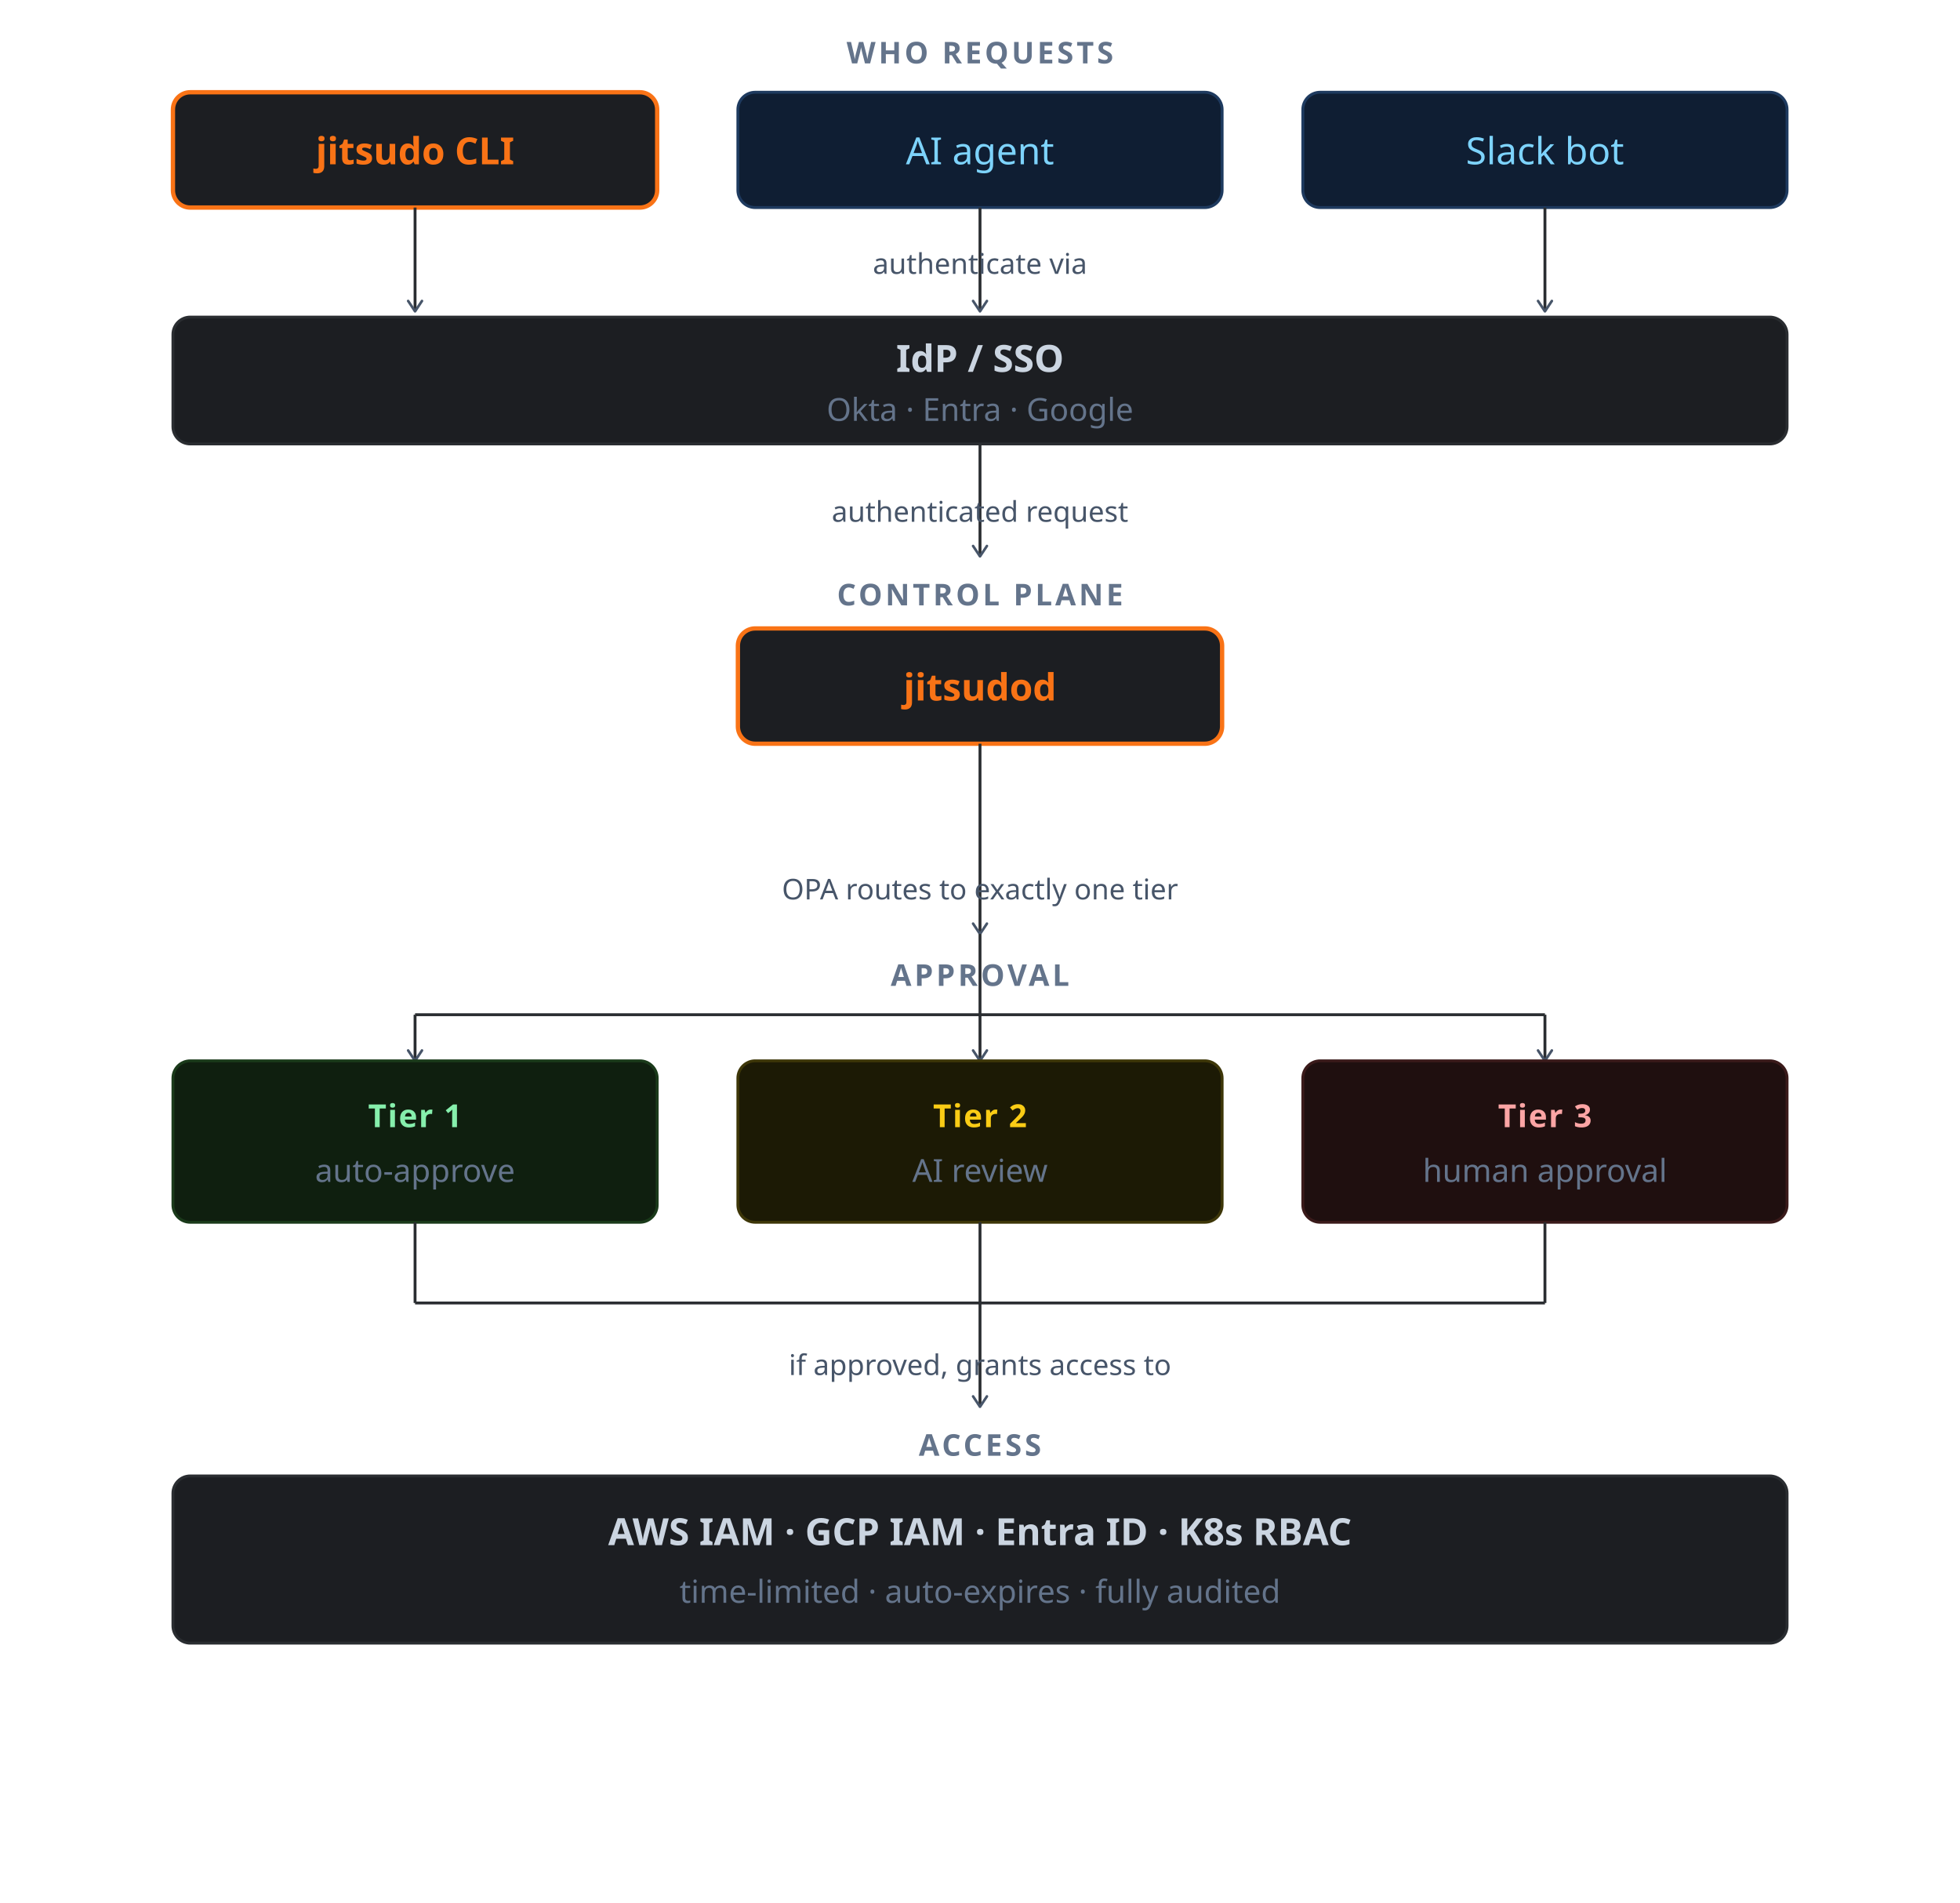
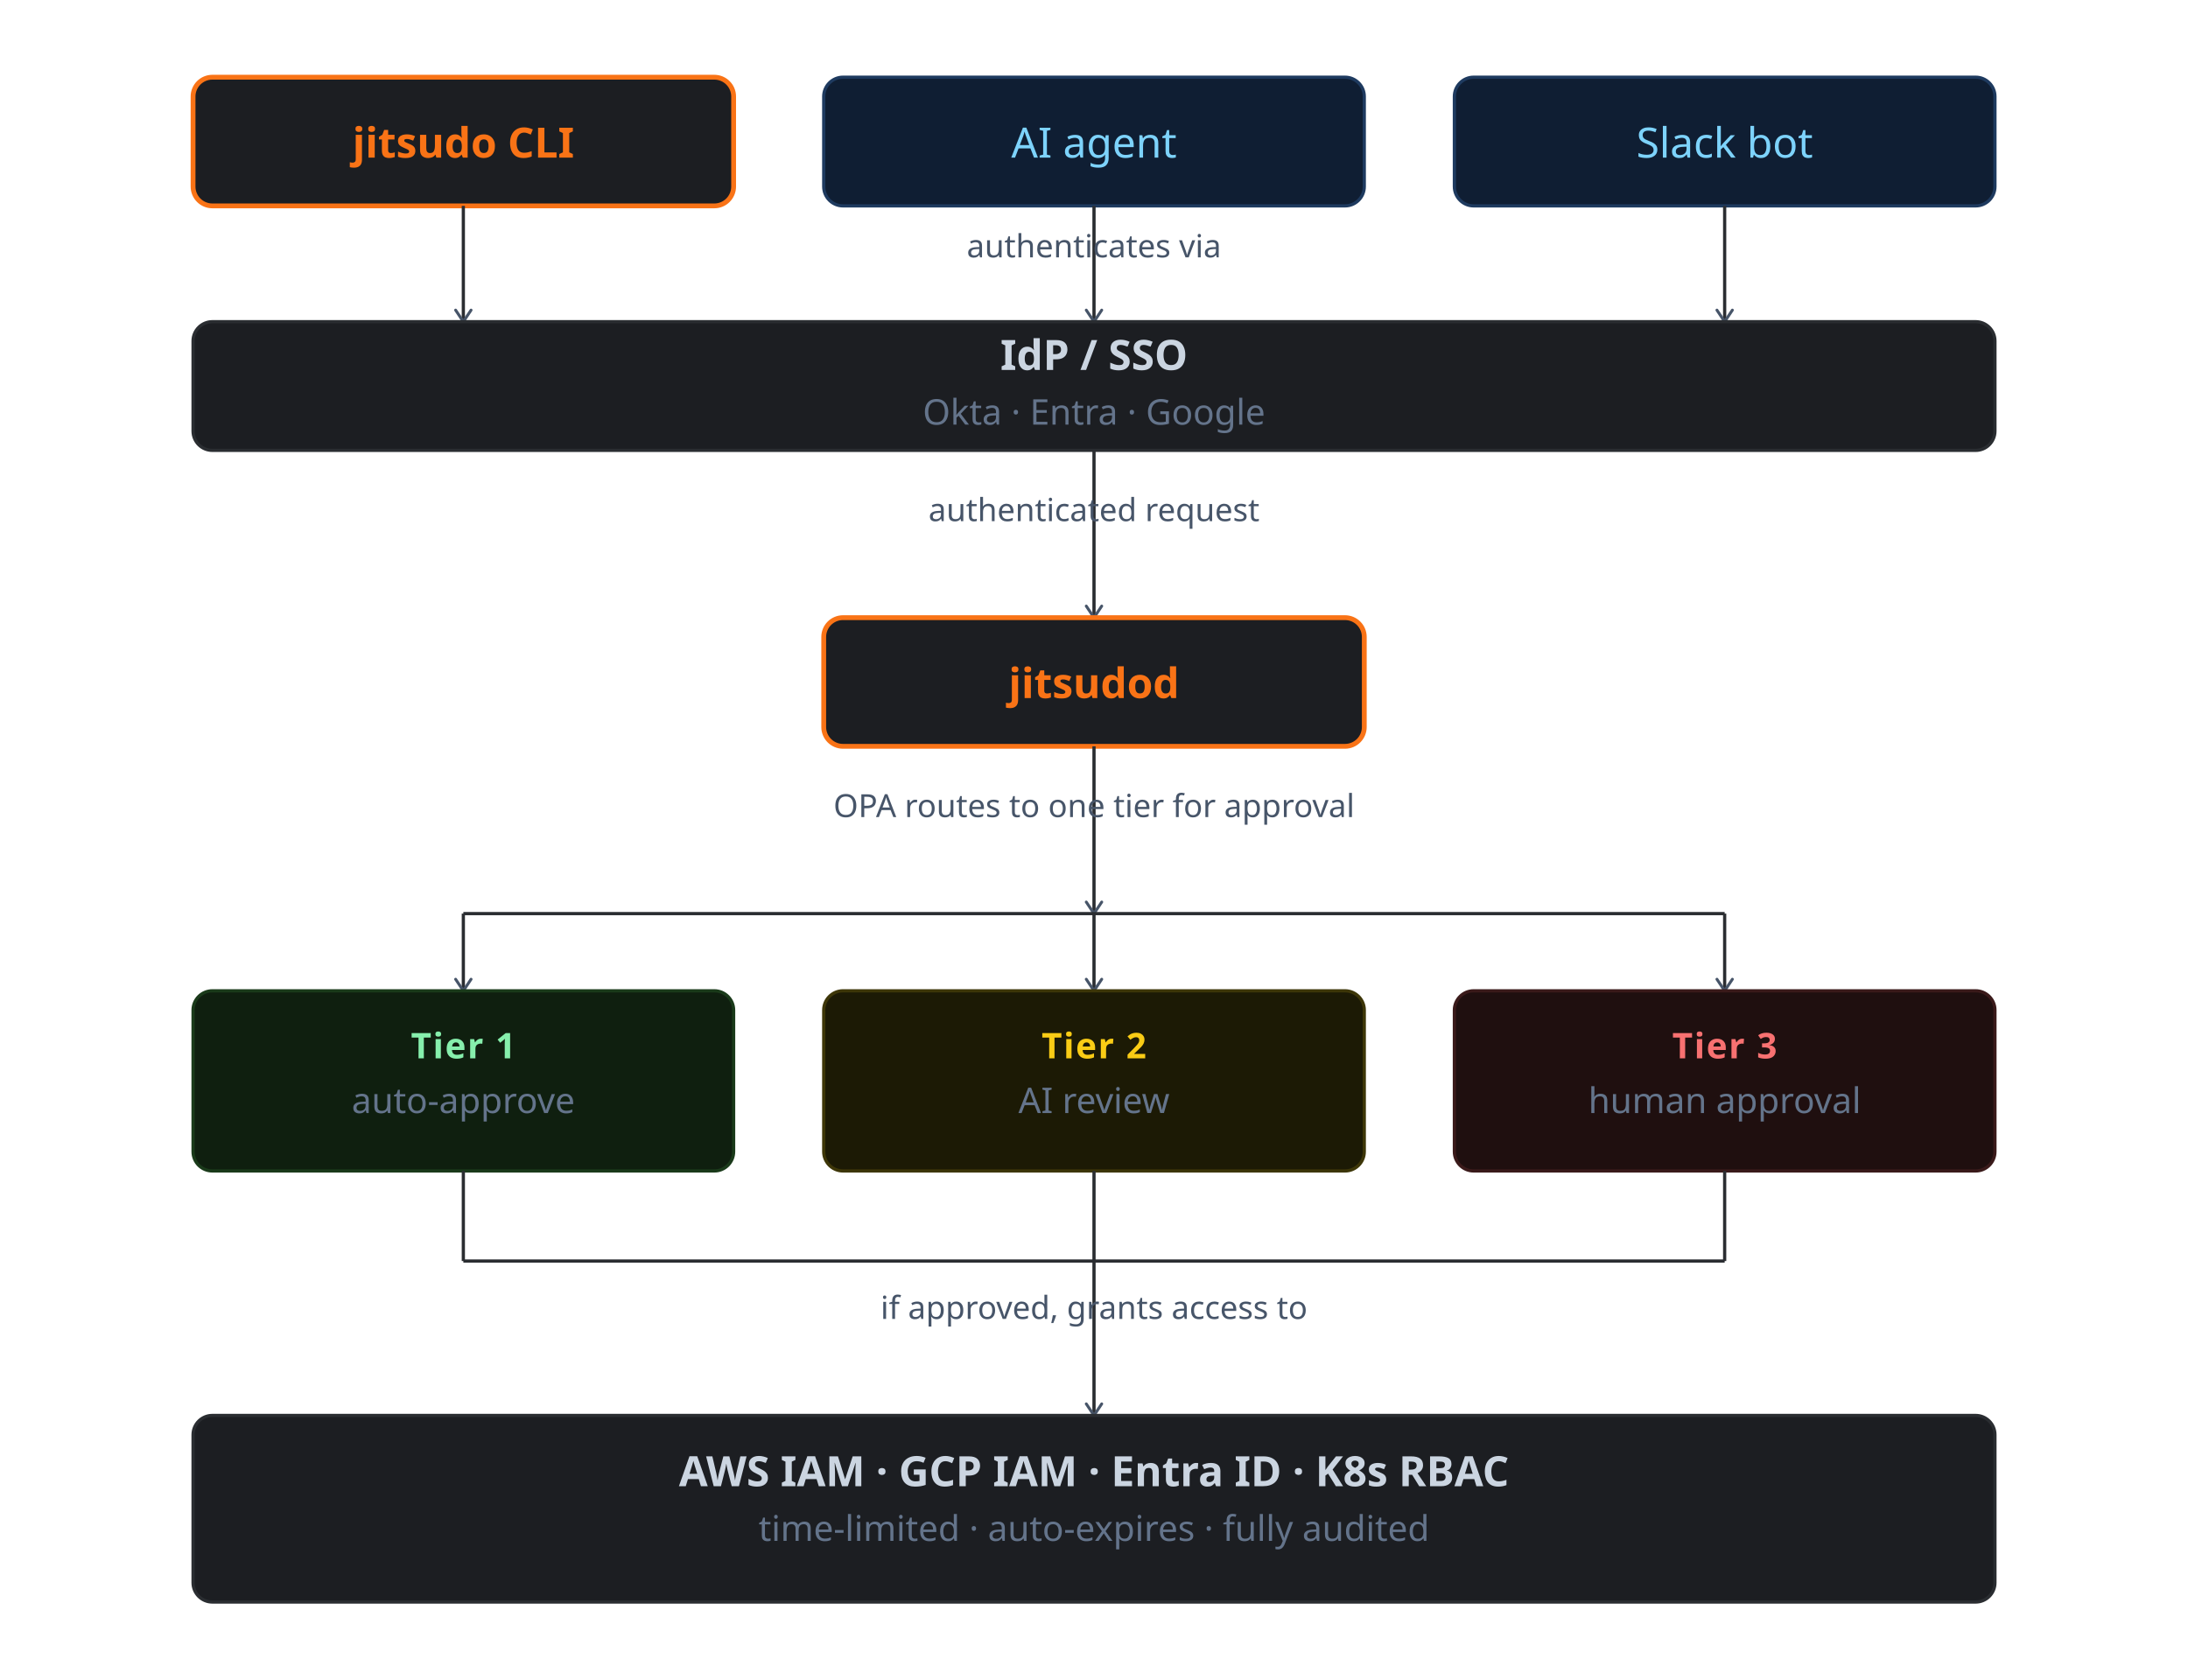
- <svg xmlns="http://www.w3.org/2000/svg" viewBox="0 0 680 660" style="background:#18191b">
+ <svg xmlns="http://www.w3.org/2000/svg" viewBox="0 0 680 522" style="background:#18191b">
  <defs>
    <marker id="arrow" viewBox="0 0 10 10" refX="8" refY="5" markerWidth="6" markerHeight="6" orient="auto-start-reverse">
      <path d="M2 1L8 5L2 9" fill="none" stroke="#475569" stroke-width="1.5" stroke-linecap="round" stroke-linejoin="round" />
    </marker>
  </defs>
-   <text x="340" y="22" text-anchor="middle" font-family="system-ui,sans-serif" font-size="10.4" font-weight="600" fill="#64748b" letter-spacing="0.1em">WHO REQUESTS</text>
-   <rect x="60" y="32" width="168" height="40" rx="6" fill="#1c1e22" stroke="#f97316" stroke-width="1.5" />
-   <text x="144" y="57" text-anchor="middle" font-family="system-ui,sans-serif" font-size="13" font-weight="700" fill="#f97316">jitsudo CLI</text>
-   <rect x="256" y="32" width="168" height="40" rx="6" fill="#0f1e33" stroke="#1e3a5f" stroke-width="1" />
-   <text x="340" y="57" text-anchor="middle" font-family="system-ui,sans-serif" font-size="13" font-weight="500" fill="#7dd3fc">AI agent</text>
-   <rect x="452" y="32" width="168" height="40" rx="6" fill="#0f1e33" stroke="#1e3a5f" stroke-width="1" />
-   <text x="536" y="57" text-anchor="middle" font-family="system-ui,sans-serif" font-size="13" font-weight="500" fill="#7dd3fc">Slack bot</text>
-   <line x1="144" y1="72" x2="144" y2="108" stroke="#2a2d31" stroke-width="1" marker-end="url(#arrow)" />
-   <line x1="340" y1="72" x2="340" y2="108" stroke="#2a2d31" stroke-width="1" marker-end="url(#arrow)" />
-   <line x1="536" y1="72" x2="536" y2="108" stroke="#2a2d31" stroke-width="1" marker-end="url(#arrow)" />
-   <text x="340" y="95" text-anchor="middle" font-family="system-ui,sans-serif" font-size="9.9" fill="#475569">authenticate via</text>
-   <rect x="60" y="110" width="560" height="44" rx="6" fill="#1c1e22" stroke="#2a2d31" stroke-width="1" />
-   <text x="340" y="129" text-anchor="middle" font-family="system-ui,sans-serif" font-size="13" font-weight="600" fill="#cbd5e1">IdP / SSO</text>
-   <text x="340" y="146" text-anchor="middle" font-family="system-ui,sans-serif" font-size="11" fill="#64748b">Okta · Entra · Google</text>
-   <line x1="340" y1="154" x2="340" y2="193" stroke="#2a2d31" stroke-width="1" marker-end="url(#arrow)" />
-   <text x="340" y="181" text-anchor="middle" font-family="system-ui,sans-serif" font-size="9.9" fill="#475569">authenticated request</text>
-   <text x="340" y="210" text-anchor="middle" font-family="system-ui,sans-serif" font-size="10.4" font-weight="600" fill="#64748b" letter-spacing="0.1em">CONTROL PLANE</text>
-   <rect x="256" y="218" width="168" height="40" rx="6" fill="#1c1e22" stroke="#f97316" stroke-width="1.5" />
-   <text x="340" y="243" text-anchor="middle" font-family="system-ui,sans-serif" font-size="13" font-weight="700" fill="#f97316">jitsudod</text>
-   <line x1="340" y1="258" x2="340" y2="324" stroke="#2a2d31" stroke-width="1" marker-end="url(#arrow)" />
-   <text x="340" y="312" text-anchor="middle" font-family="system-ui,sans-serif" font-size="9.9" fill="#475569">OPA routes to exactly one tier</text>
-   <text x="340" y="342" text-anchor="middle" font-family="system-ui,sans-serif" font-size="10.4" font-weight="600" fill="#64748b" letter-spacing="0.1em">APPROVAL</text>
-   <line x1="340" y1="324" x2="340" y2="352" stroke="#2a2d31" stroke-width="1" />
-   <line x1="144" y1="352" x2="536" y2="352" stroke="#2a2d31" stroke-width="1" />
-   <line x1="144" y1="352" x2="144" y2="368" stroke="#2a2d31" stroke-width="1" marker-end="url(#arrow)" />
-   <line x1="340" y1="352" x2="340" y2="368" stroke="#2a2d31" stroke-width="1" marker-end="url(#arrow)" />
-   <line x1="536" y1="352" x2="536" y2="368" stroke="#2a2d31" stroke-width="1" marker-end="url(#arrow)" />
-   <rect x="60" y="368" width="168" height="56" rx="6" fill="#0f1f0f" stroke="#1a3a1a" stroke-width="1" />
-   <text x="144" y="391" text-anchor="middle" font-family="system-ui,sans-serif" font-size="11" font-weight="600" fill="#86efac" letter-spacing="0.04em">Tier 1</text>
-   <text x="144" y="410" text-anchor="middle" font-family="system-ui,sans-serif" font-size="11" fill="#64748b">auto-approve</text>
-   <rect x="256" y="368" width="168" height="56" rx="6" fill="#1c1a05" stroke="#3d3608" stroke-width="1" />
-   <text x="340" y="391" text-anchor="middle" font-family="system-ui,sans-serif" font-size="11" font-weight="600" fill="#facc15" letter-spacing="0.04em">Tier 2</text>
-   <text x="340" y="410" text-anchor="middle" font-family="system-ui,sans-serif" font-size="11" fill="#64748b">AI review</text>
-   <rect x="452" y="368" width="168" height="56" rx="6" fill="#1f0f0f" stroke="#3a1a1a" stroke-width="1" />
-   <text x="536" y="391" text-anchor="middle" font-family="system-ui,sans-serif" font-size="11" font-weight="600" fill="#fca5a5" letter-spacing="0.04em">Tier 3</text>
-   <text x="536" y="410" text-anchor="middle" font-family="system-ui,sans-serif" font-size="11" fill="#64748b">human approval</text>
-   <line x1="144" y1="424" x2="144" y2="452" stroke="#2a2d31" stroke-width="1" />
-   <line x1="340" y1="424" x2="340" y2="452" stroke="#2a2d31" stroke-width="1" />
-   <line x1="536" y1="424" x2="536" y2="452" stroke="#2a2d31" stroke-width="1" />
-   <line x1="144" y1="452" x2="536" y2="452" stroke="#2a2d31" stroke-width="1" />
-   <line x1="340" y1="452" x2="340" y2="488" stroke="#2a2d31" stroke-width="1" marker-end="url(#arrow)" />
-   <text x="340" y="477" text-anchor="middle" font-family="system-ui,sans-serif" font-size="9.9" fill="#475569">if approved, grants access to</text>
-   <text x="340" y="505" text-anchor="middle" font-family="system-ui,sans-serif" font-size="10.4" font-weight="600" fill="#64748b" letter-spacing="0.1em">ACCESS</text>
-   <rect x="60" y="512" width="560" height="58" rx="6" fill="#1c1e22" stroke="#2a2d31" stroke-width="1" />
-   <text x="340" y="536" text-anchor="middle" font-family="system-ui,sans-serif" font-size="13" font-weight="600" fill="#cbd5e1">AWS IAM · GCP IAM · Entra ID · K8s RBAC</text>
-   <text x="340" y="556" text-anchor="middle" font-family="system-ui,sans-serif" font-size="11" fill="#64748b">time-limited · auto-expires · fully audited</text>
+   <rect x="60" y="24" width="168" height="40" rx="6" fill="#1c1e22" stroke="#f97316" stroke-width="1.5" />
+   <text x="144" y="49" text-anchor="middle" font-family="system-ui,sans-serif" font-size="13" font-weight="700" fill="#f97316">jitsudo CLI</text>
+   <rect x="256" y="24" width="168" height="40" rx="6" fill="#0f1e33" stroke="#1e3a5f" stroke-width="1" />
+   <text x="340" y="49" text-anchor="middle" font-family="system-ui,sans-serif" font-size="13" font-weight="500" fill="#7dd3fc">AI agent</text>
+   <rect x="452" y="24" width="168" height="40" rx="6" fill="#0f1e33" stroke="#1e3a5f" stroke-width="1" />
+   <text x="536" y="49" text-anchor="middle" font-family="system-ui,sans-serif" font-size="13" font-weight="500" fill="#7dd3fc">Slack bot</text>
+   <line x1="144" y1="64" x2="144" y2="100" stroke="#2a2d31" stroke-width="1" marker-end="url(#arrow)" />
+   <line x1="340" y1="64" x2="340" y2="100" stroke="#2a2d31" stroke-width="1" marker-end="url(#arrow)" />
+   <line x1="536" y1="64" x2="536" y2="100" stroke="#2a2d31" stroke-width="1" marker-end="url(#arrow)" />
+   <text x="340" y="80" text-anchor="middle" font-family="system-ui,sans-serif" font-size="9.9" fill="#475569">authenticates via</text>
+   <rect x="60" y="100" width="560" height="40" rx="6" fill="#1c1e22" stroke="#2a2d31" stroke-width="1" />
+   <text x="340" y="115" text-anchor="middle" font-family="system-ui,sans-serif" font-size="13" font-weight="600" fill="#cbd5e1">IdP / SSO</text>
+   <text x="340" y="132" text-anchor="middle" font-family="system-ui,sans-serif" font-size="11" fill="#64748b">Okta · Entra · Google</text>
+   <line x1="340" y1="140" x2="340" y2="192" stroke="#2a2d31" stroke-width="1" marker-end="url(#arrow)" />
+   <text x="340" y="162" text-anchor="middle" font-family="system-ui,sans-serif" font-size="9.9" fill="#475569">authenticated request</text>
+   <rect x="256" y="192" width="168" height="40" rx="6" fill="#1c1e22" stroke="#f97316" stroke-width="1.5" />
+   <text x="340" y="217" text-anchor="middle" font-family="system-ui,sans-serif" font-size="13" font-weight="700" fill="#f97316">jitsudod</text>
+   <line x1="340" y1="232" x2="340" y2="284" stroke="#2a2d31" stroke-width="1" marker-end="url(#arrow)" />
+   <text x="340" y="254" text-anchor="middle" font-family="system-ui,sans-serif" font-size="9.9" fill="#475569">OPA routes to one tier for approval</text>
+   <line x1="144" y1="284" x2="536" y2="284" stroke="#2a2d31" stroke-width="1" />
+   <line x1="144" y1="284" x2="144" y2="308" stroke="#2a2d31" stroke-width="1" marker-end="url(#arrow)" />
+   <line x1="340" y1="284" x2="340" y2="308" stroke="#2a2d31" stroke-width="1" marker-end="url(#arrow)" />
+   <line x1="536" y1="284" x2="536" y2="308" stroke="#2a2d31" stroke-width="1" marker-end="url(#arrow)" />
+   <rect x="60" y="308" width="168" height="56" rx="6" fill="#0f1f0f" stroke="#1a3a1a" stroke-width="1" />
+   <text x="144" y="329" text-anchor="middle" font-family="system-ui,sans-serif" font-size="11" font-weight="600" fill="#86efac" letter-spacing="0.04em">Tier 1</text>
+   <text x="144" y="346" text-anchor="middle" font-family="system-ui,sans-serif" font-size="11" fill="#64748b">auto-approve</text>
+   <rect x="256" y="308" width="168" height="56" rx="6" fill="#1c1a05" stroke="#3d3608" stroke-width="1" />
+   <text x="340" y="329" text-anchor="middle" font-family="system-ui,sans-serif" font-size="11" font-weight="600" fill="#facc15" letter-spacing="0.04em">Tier 2</text>
+   <text x="340" y="346" text-anchor="middle" font-family="system-ui,sans-serif" font-size="11" fill="#64748b">AI review</text>
+   <rect x="452" y="308" width="168" height="56" rx="6" fill="#1f0f0f" stroke="#3a1a1a" stroke-width="1" />
+   <text x="536" y="329" text-anchor="middle" font-family="system-ui,sans-serif" font-size="11" font-weight="600" fill="#f87171" letter-spacing="0.04em">Tier 3</text>
+   <text x="536" y="346" text-anchor="middle" font-family="system-ui,sans-serif" font-size="11" fill="#64748b">human approval</text>
+   <line x1="144" y1="364" x2="144" y2="392" stroke="#2a2d31" stroke-width="1" />
+   <line x1="340" y1="364" x2="340" y2="392" stroke="#2a2d31" stroke-width="1" />
+   <line x1="536" y1="364" x2="536" y2="392" stroke="#2a2d31" stroke-width="1" />
+   <line x1="144" y1="392" x2="536" y2="392" stroke="#2a2d31" stroke-width="1" />
+   <line x1="340" y1="392" x2="340" y2="440" stroke="#2a2d31" stroke-width="1" marker-end="url(#arrow)" />
+   <text x="340" y="410" text-anchor="middle" font-family="system-ui,sans-serif" font-size="9.9" fill="#475569">if approved, grants access to</text>
+   <rect x="60" y="440" width="560" height="58" rx="6" fill="#1c1e22" stroke="#2a2d31" stroke-width="1" />
+   <text x="340" y="462" text-anchor="middle" font-family="system-ui,sans-serif" font-size="13" font-weight="600" fill="#cbd5e1">AWS IAM · GCP IAM · Entra ID · K8s RBAC</text>
+   <text x="340" y="479" text-anchor="middle" font-family="system-ui,sans-serif" font-size="11" fill="#64748b">time-limited · auto-expires · fully audited</text>
</svg>
